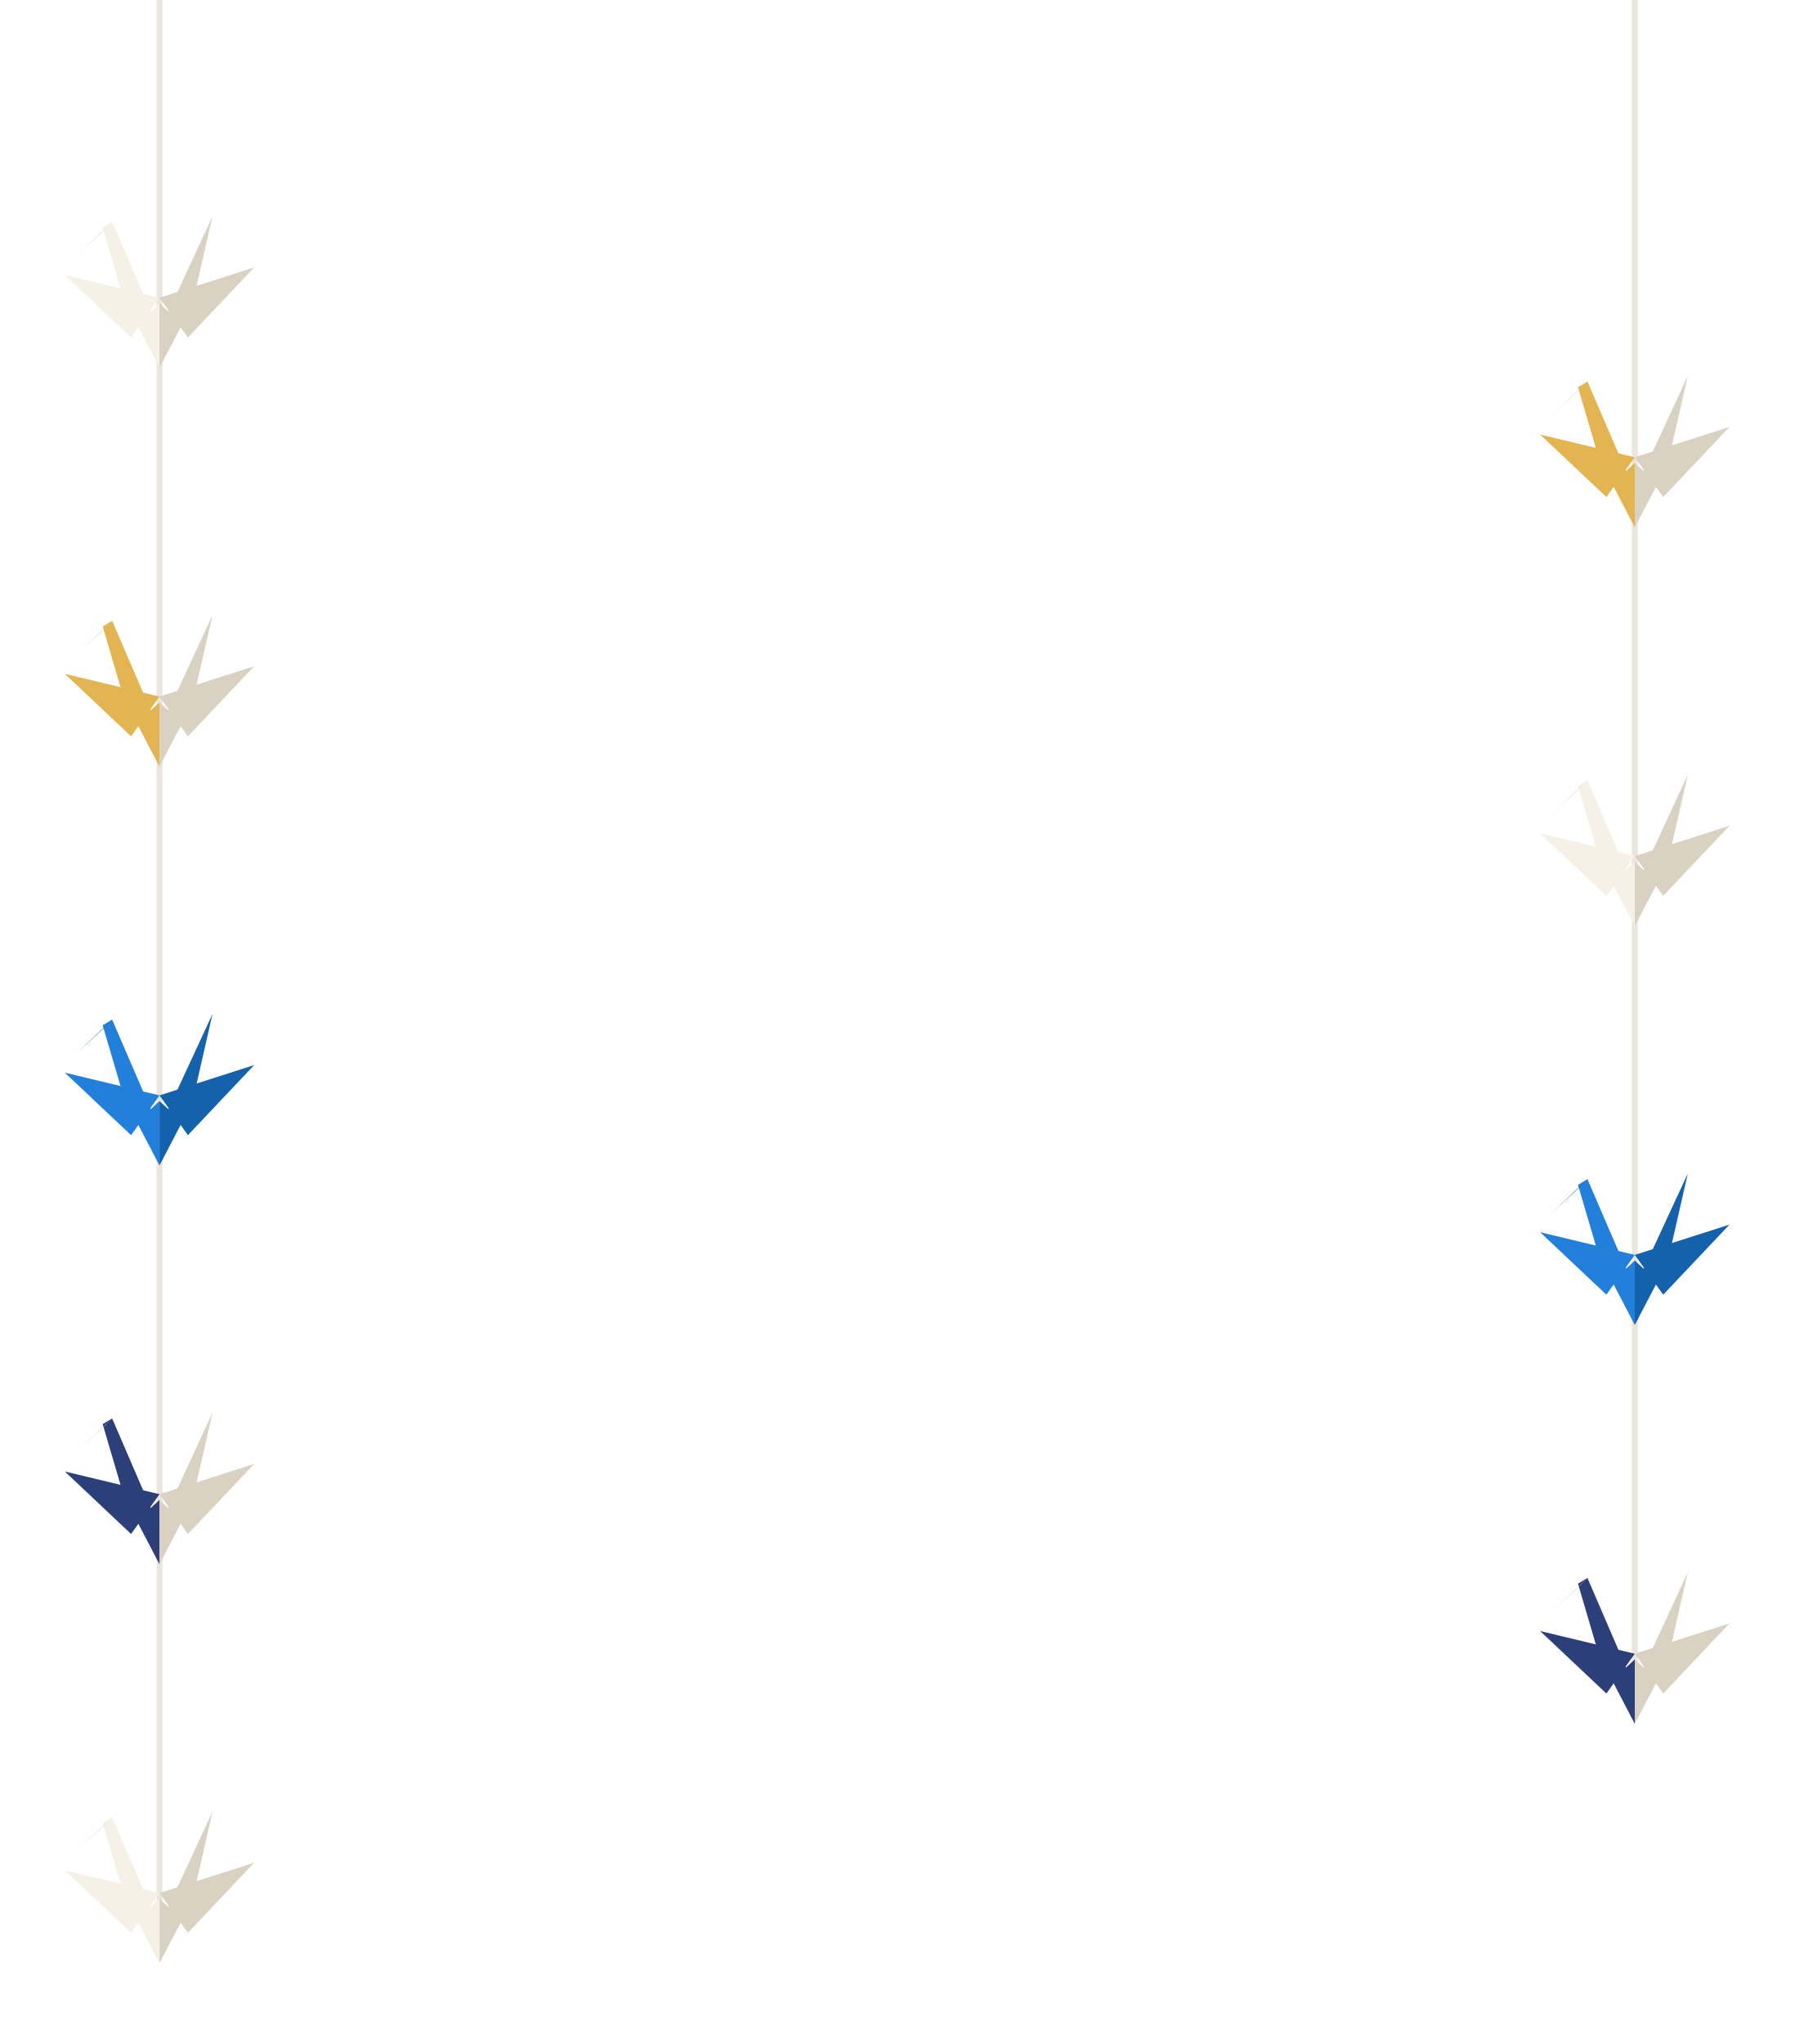
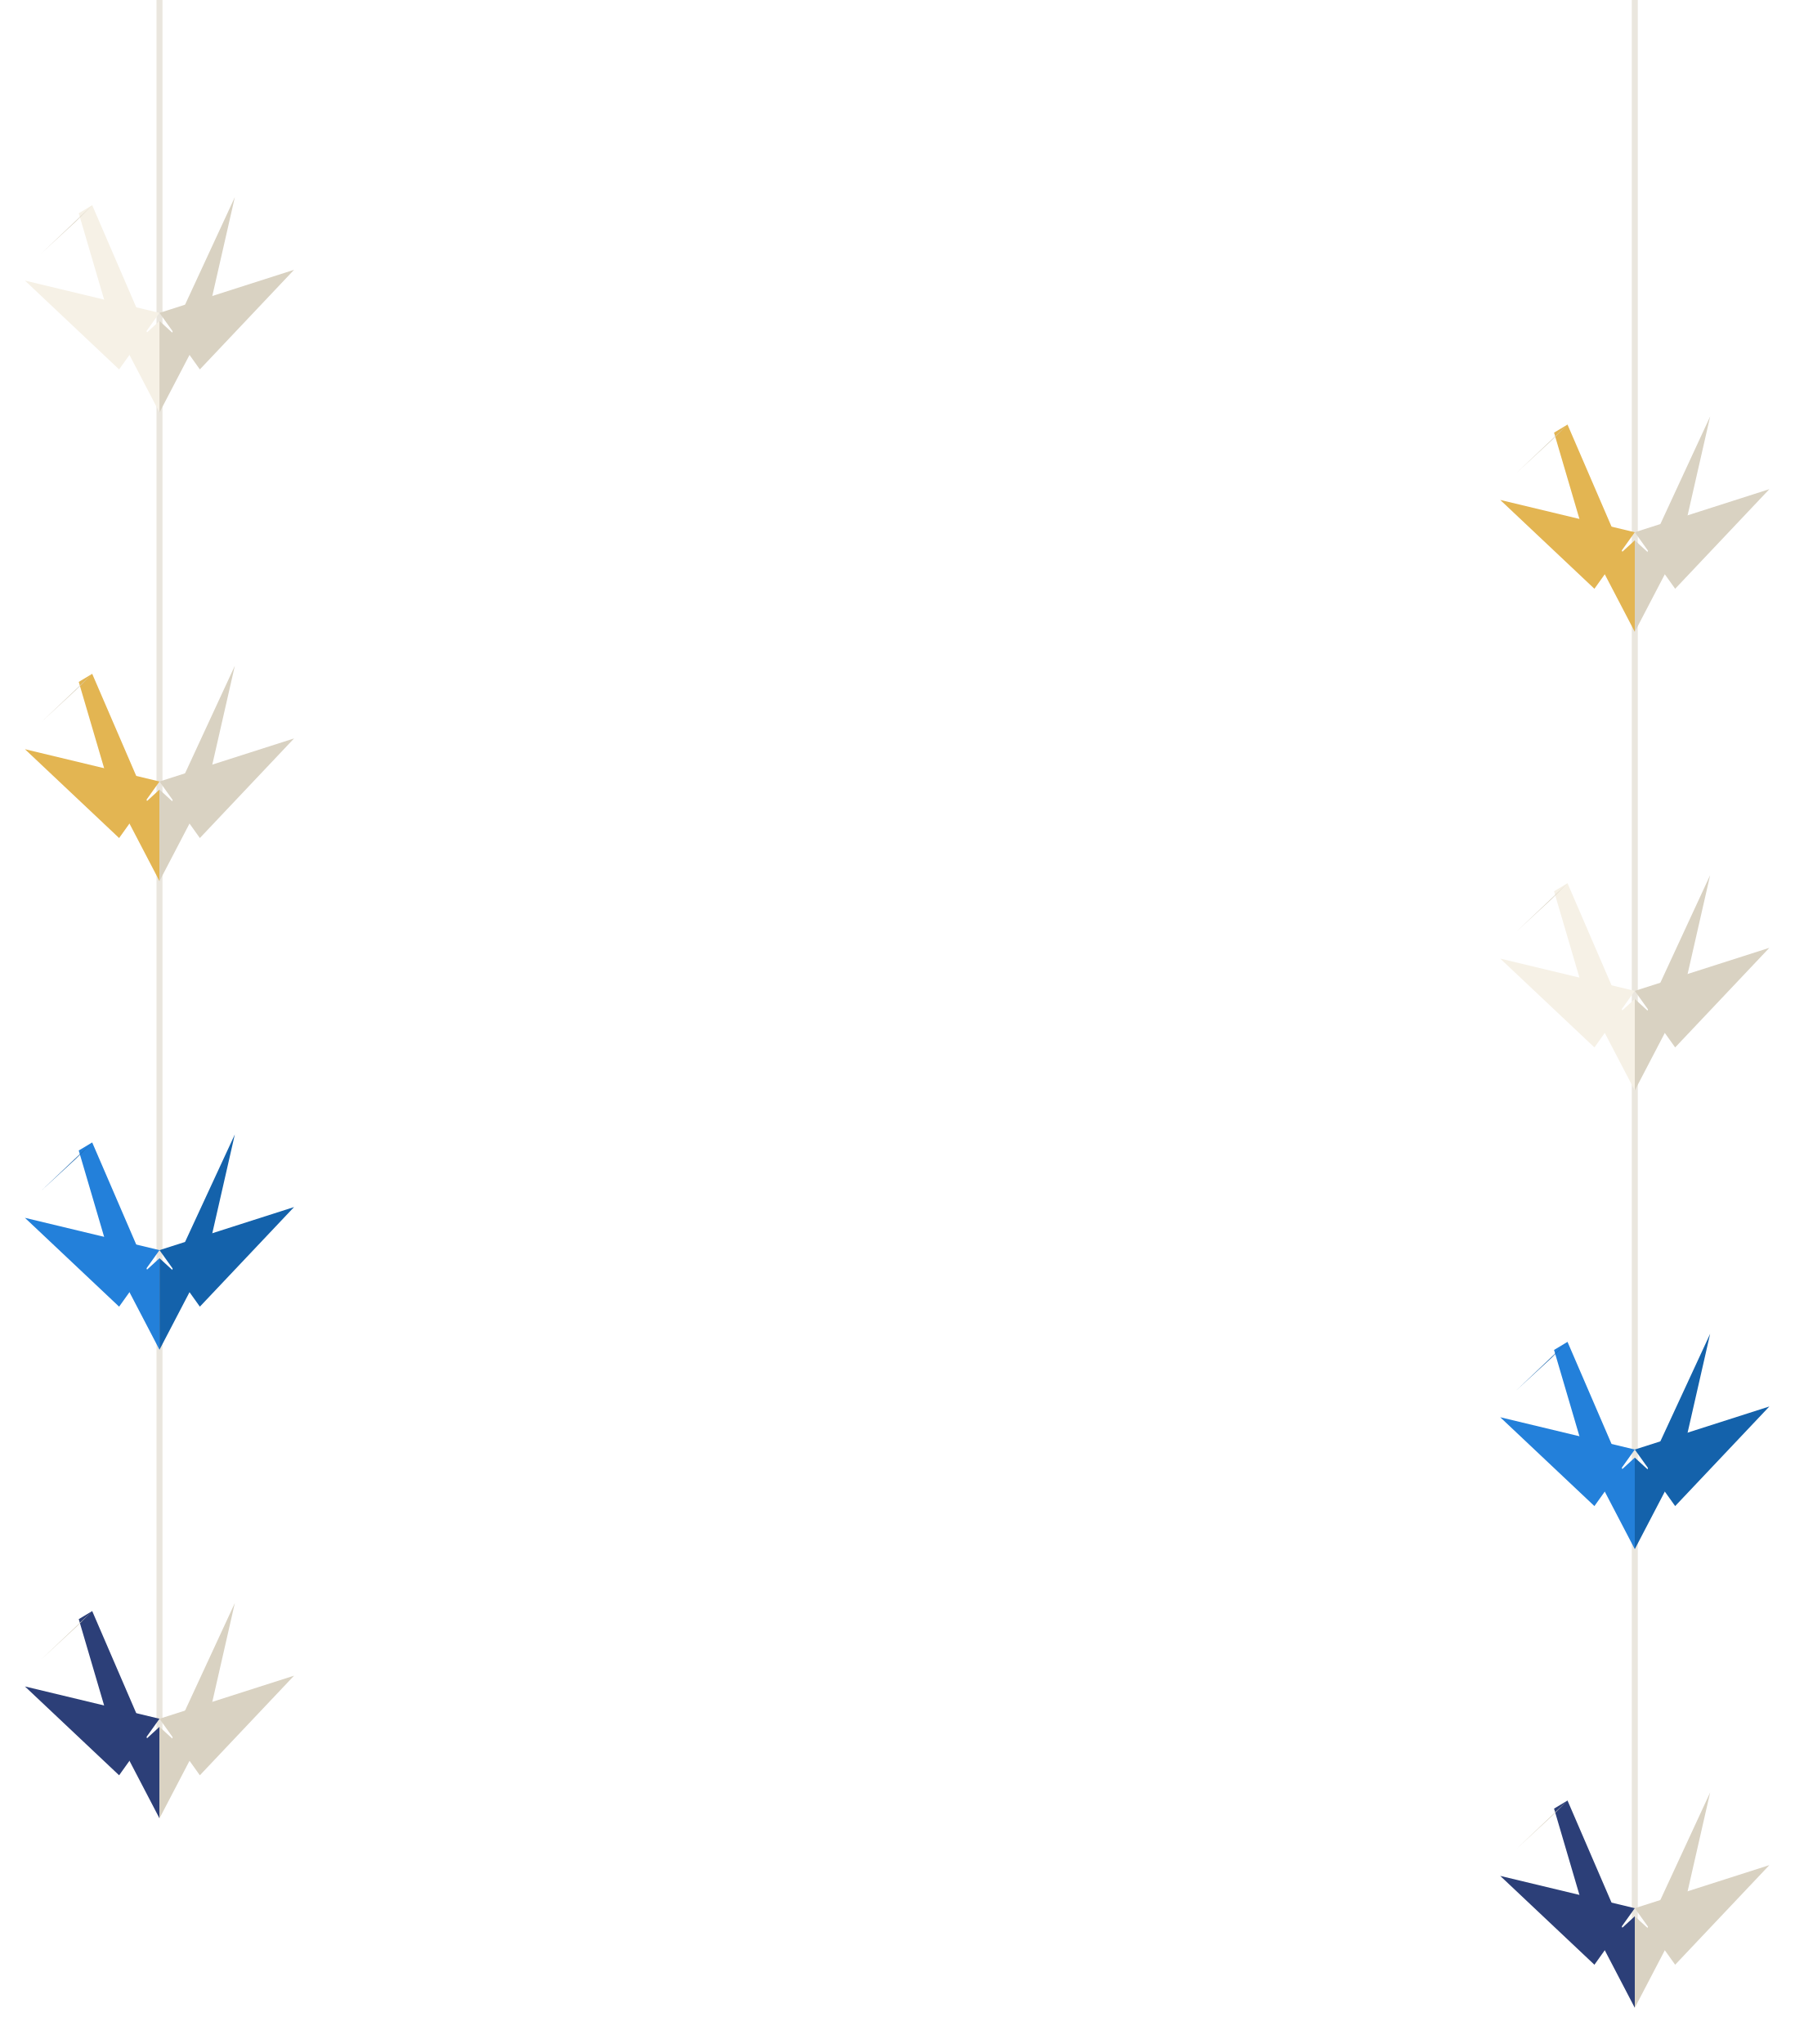
<svg xmlns="http://www.w3.org/2000/svg" viewBox="0 -10 360 410" width="360" height="410">
-   <rect x="31.4" y="-10" width="1.2" height="382" fill="#D9D2C2" opacity="0.55" />
-   <path d="M33.14 53.9L37.7 55.04L42.64 33.38Z" fill="#D9D2C2" />
-   <path d="M30.86 53.9L26.3 55.04L20.6 35.66L22.5 34.52Z" fill="#F6F1E6" />
-   <path d="M22.5 34.52L15.28 41.36L20.22 36.8Z" fill="#D9D2C2" />
-   <path d="M32 49.72L13 45.16L26.3 57.7Z" fill="#F6F1E6" />
-   <path d="M32 49.72L51 43.64L37.7 57.7Z" fill="#D9D2C2" />
-   <path d="M32 50.86L27.44 55.04L32 63.78Z" fill="#F6F1E6" />
-   <path d="M32 50.86L36.56 55.04L32 63.78Z" fill="#D9D2C2" />
-   <path d="M33.14 133.9L37.7 135.04L42.64 113.38Z" fill="#D9D2C2" />
-   <path d="M30.86 133.9L26.3 135.04L20.6 115.66L22.5 114.52Z" fill="#E3B552" />
-   <path d="M22.5 114.52L15.28 121.36L20.22 116.8Z" fill="#D9D2C2" />
-   <path d="M32 129.72L13 125.16L26.3 137.7Z" fill="#E3B552" />
-   <path d="M32 129.72L51 123.64L37.7 137.7Z" fill="#D9D2C2" />
-   <path d="M32 130.86L27.44 135.04L32 143.78Z" fill="#E3B552" />
-   <path d="M32 130.86L36.56 135.04L32 143.78Z" fill="#D9D2C2" />
-   <path d="M33.14 213.9L37.7 215.04L42.64 193.38Z" fill="#1462AB" />
-   <path d="M30.86 213.9L26.3 215.04L20.6 195.66L22.5 194.52Z" fill="#2380DA" />
-   <path d="M22.5 194.52L15.28 201.36L20.22 196.8Z" fill="#1462AB" />
-   <path d="M32 209.72L13 205.16L26.3 217.7Z" fill="#2380DA" />
-   <path d="M32 209.72L51 203.64L37.7 217.7Z" fill="#1462AB" />
-   <path d="M32 210.86L27.44 215.04L32 223.78Z" fill="#2380DA" />
-   <path d="M32 210.86L36.56 215.04L32 223.78Z" fill="#1462AB" />
-   <path d="M33.14 293.9L37.7 295.04L42.64 273.38Z" fill="#D9D2C2" />
-   <path d="M30.86 293.9L26.3 295.04L20.6 275.66L22.5 274.52Z" fill="#2C3F78" />
-   <path d="M22.5 274.52L15.28 281.36L20.22 276.8Z" fill="#D9D2C2" />
-   <path d="M32 289.72L13 285.16L26.3 297.7Z" fill="#2C3F78" />
-   <path d="M32 289.72L51 283.64L37.7 297.7Z" fill="#D9D2C2" />
-   <path d="M32 290.86L27.44 295.04L32 303.78Z" fill="#2C3F78" />
-   <path d="M32 290.86L36.56 295.04L32 303.78Z" fill="#D9D2C2" />
-   <path d="M33.14 373.9L37.7 375.04L42.64 353.38Z" fill="#D9D2C2" />
-   <path d="M30.86 373.9L26.3 375.04L20.6 355.66L22.5 354.52Z" fill="#F6F1E6" />
-   <path d="M22.5 354.52L15.28 361.36L20.22 356.8Z" fill="#D9D2C2" />
-   <path d="M32 369.72L13 365.16L26.3 377.7Z" fill="#F6F1E6" />
-   <path d="M32 369.72L51 363.64L37.7 377.7Z" fill="#D9D2C2" />
-   <path d="M32 370.86L27.44 375.04L32 383.78Z" fill="#F6F1E6" />
-   <path d="M32 370.86L36.56 375.04L32 383.78Z" fill="#D9D2C2" />
-   <rect x="327.4" y="-10" width="1.2" height="334" fill="#D9D2C2" opacity="0.55" />
-   <path d="M329.14 85.9L333.7 87.04L338.64 65.38Z" fill="#D9D2C2" />
-   <path d="M326.86 85.9L322.3 87.04L316.6 67.66L318.5 66.52Z" fill="#E3B552" />
-   <path d="M318.5 66.52L311.28 73.36L316.22 68.8Z" fill="#D9D2C2" />
-   <path d="M328 81.72L309 77.16L322.3 89.7Z" fill="#E3B552" />
-   <path d="M328 81.72L347 75.64L333.7 89.7Z" fill="#D9D2C2" />
-   <path d="M328 82.86L323.44 87.04L328 95.78Z" fill="#E3B552" />
-   <path d="M328 82.86L332.56 87.04L328 95.78Z" fill="#D9D2C2" />
-   <path d="M329.14 165.9L333.7 167.04L338.64 145.38Z" fill="#D9D2C2" />
-   <path d="M326.86 165.9L322.3 167.04L316.6 147.66L318.5 146.52Z" fill="#F6F1E6" />
-   <path d="M318.5 146.52L311.28 153.36L316.22 148.8Z" fill="#D9D2C2" />
-   <path d="M328 161.72L309 157.16L322.3 169.7Z" fill="#F6F1E6" />
-   <path d="M328 161.72L347 155.64L333.7 169.7Z" fill="#D9D2C2" />
-   <path d="M328 162.86L323.44 167.04L328 175.78Z" fill="#F6F1E6" />
-   <path d="M328 162.86L332.56 167.04L328 175.78Z" fill="#D9D2C2" />
-   <path d="M329.14 245.9L333.7 247.04L338.64 225.38Z" fill="#1462AB" />
-   <path d="M326.86 245.9L322.3 247.04L316.6 227.66L318.5 226.52Z" fill="#2380DA" />
-   <path d="M318.5 226.52L311.28 233.36L316.22 228.8Z" fill="#1462AB" />
-   <path d="M328 241.72L309 237.16L322.3 249.7Z" fill="#2380DA" />
-   <path d="M328 241.72L347 235.64L333.7 249.7Z" fill="#1462AB" />
-   <path d="M328 242.86L323.44 247.04L328 255.78Z" fill="#2380DA" />
-   <path d="M328 242.86L332.56 247.04L328 255.78Z" fill="#1462AB" />
-   <path d="M329.14 325.9L333.7 327.04L338.64 305.38Z" fill="#D9D2C2" />
-   <path d="M326.86 325.9L322.3 327.04L316.6 307.66L318.5 306.52Z" fill="#2C3F78" />
-   <path d="M318.5 306.52L311.28 313.36L316.22 308.8Z" fill="#D9D2C2" />
-   <path d="M328 321.72L309 317.16L322.3 329.7Z" fill="#2C3F78" />
-   <path d="M328 321.72L347 315.64L333.7 329.7Z" fill="#D9D2C2" />
-   <path d="M328 322.86L323.44 327.04L328 335.78Z" fill="#2C3F78" />
-   <path d="M328 322.86L332.56 327.04L328 335.78Z" fill="#D9D2C2" />
+   <rect x="31.4" y="-10" width="1.2" height="348" fill="#D9D2C2" opacity="0.55" />
+   <path d="M33.62 58.7L40.1 60.32L47.12 29.54Z" fill="#D9D2C2" />
+   <path d="M30.38 58.7L23.9 60.32L15.8 32.78L18.5 31.16Z" fill="#F6F1E6" />
+   <path d="M18.5 31.16L8.24 40.88L15.26 34.4Z" fill="#D9D2C2" />
+   <path d="M32 52.76L5 46.28L23.9 64.1Z" fill="#F6F1E6" />
+   <path d="M32 52.76L59 44.12L40.1 64.1Z" fill="#D9D2C2" />
+   <path d="M32 54.38L25.52 60.32L32 72.74Z" fill="#F6F1E6" />
+   <path d="M32 54.38L38.48 60.32L32 72.74Z" fill="#D9D2C2" />
+   <path d="M33.62 152.7L40.1 154.32L47.12 123.54Z" fill="#D9D2C2" />
+   <path d="M30.38 152.7L23.9 154.32L15.8 126.78L18.5 125.16Z" fill="#E3B552" />
+   <path d="M18.5 125.16L8.24 134.88L15.26 128.4Z" fill="#D9D2C2" />
+   <path d="M32 146.76L5 140.28L23.9 158.1Z" fill="#E3B552" />
+   <path d="M32 146.76L59 138.12L40.1 158.1Z" fill="#D9D2C2" />
+   <path d="M32 148.38L25.52 154.32L32 166.74Z" fill="#E3B552" />
+   <path d="M32 148.38L38.48 154.32L32 166.74Z" fill="#D9D2C2" />
+   <path d="M33.62 246.7L40.1 248.32L47.12 217.54Z" fill="#1462AB" />
+   <path d="M30.38 246.7L23.9 248.32L15.8 220.78L18.5 219.16Z" fill="#2380DA" />
+   <path d="M18.5 219.16L8.24 228.88L15.26 222.4Z" fill="#1462AB" />
+   <path d="M32 240.76L5 234.28L23.9 252.1Z" fill="#2380DA" />
+   <path d="M32 240.76L59 232.12L40.1 252.1Z" fill="#1462AB" />
+   <path d="M32 242.38L25.52 248.32L32 260.74Z" fill="#2380DA" />
+   <path d="M32 242.38L38.48 248.32L32 260.74Z" fill="#1462AB" />
+   <path d="M33.62 340.7L40.1 342.32L47.12 311.54Z" fill="#D9D2C2" />
+   <path d="M30.38 340.7L23.9 342.32L15.8 314.78L18.5 313.16Z" fill="#2C3F78" />
+   <path d="M18.5 313.16L8.24 322.88L15.26 316.4Z" fill="#D9D2C2" />
+   <path d="M32 334.76L5 328.28L23.9 346.1Z" fill="#2C3F78" />
+   <path d="M32 334.76L59 326.12L40.1 346.1Z" fill="#D9D2C2" />
+   <path d="M32 336.38L25.52 342.32L32 354.74Z" fill="#2C3F78" />
+   <path d="M32 336.38L38.48 342.32L32 354.74Z" fill="#D9D2C2" />
+   <rect x="327.4" y="-10" width="1.2" height="386" fill="#D9D2C2" opacity="0.55" />
+   <path d="M329.62 102.7L336.1 104.32L343.12 73.54Z" fill="#D9D2C2" />
+   <path d="M326.38 102.7L319.9 104.32L311.8 76.78L314.5 75.16Z" fill="#E3B552" />
+   <path d="M314.5 75.16L304.24 84.88L311.26 78.4Z" fill="#D9D2C2" />
+   <path d="M328 96.76L301 90.28L319.9 108.1Z" fill="#E3B552" />
+   <path d="M328 96.76L355 88.12L336.1 108.1Z" fill="#D9D2C2" />
+   <path d="M328 98.38L321.52 104.32L328 116.74Z" fill="#E3B552" />
+   <path d="M328 98.38L334.48 104.32L328 116.74Z" fill="#D9D2C2" />
+   <path d="M329.62 194.7L336.1 196.32L343.12 165.54Z" fill="#D9D2C2" />
+   <path d="M326.38 194.7L319.9 196.32L311.8 168.78L314.5 167.16Z" fill="#F6F1E6" />
+   <path d="M314.5 167.16L304.24 176.88L311.26 170.4Z" fill="#D9D2C2" />
+   <path d="M328 188.76L301 182.28L319.9 200.1Z" fill="#F6F1E6" />
+   <path d="M328 188.76L355 180.12L336.1 200.1Z" fill="#D9D2C2" />
+   <path d="M328 190.38L321.52 196.32L328 208.74Z" fill="#F6F1E6" />
+   <path d="M328 190.38L334.48 196.32L328 208.74Z" fill="#D9D2C2" />
+   <path d="M329.62 286.7L336.1 288.32L343.12 257.54Z" fill="#1462AB" />
+   <path d="M326.38 286.7L319.9 288.32L311.8 260.78L314.5 259.16Z" fill="#2380DA" />
+   <path d="M314.5 259.16L304.24 268.88L311.26 262.4Z" fill="#1462AB" />
+   <path d="M328 280.76L301 274.28L319.9 292.1Z" fill="#2380DA" />
+   <path d="M328 280.76L355 272.12L336.1 292.1Z" fill="#1462AB" />
+   <path d="M328 282.38L321.52 288.32L328 300.74Z" fill="#2380DA" />
+   <path d="M328 282.38L334.48 288.32L328 300.74Z" fill="#1462AB" />
+   <path d="M329.62 378.7L336.1 380.32L343.12 349.54Z" fill="#D9D2C2" />
+   <path d="M326.38 378.7L319.9 380.32L311.8 352.78L314.5 351.16Z" fill="#2C3F78" />
+   <path d="M314.5 351.16L304.24 360.88L311.26 354.4Z" fill="#D9D2C2" />
+   <path d="M328 372.76L301 366.28L319.9 384.1Z" fill="#2C3F78" />
+   <path d="M328 372.76L355 364.12L336.1 384.1Z" fill="#D9D2C2" />
+   <path d="M328 374.38L321.52 380.32L328 392.74Z" fill="#2C3F78" />
+   <path d="M328 374.38L334.48 380.32L328 392.74Z" fill="#D9D2C2" />
</svg>
